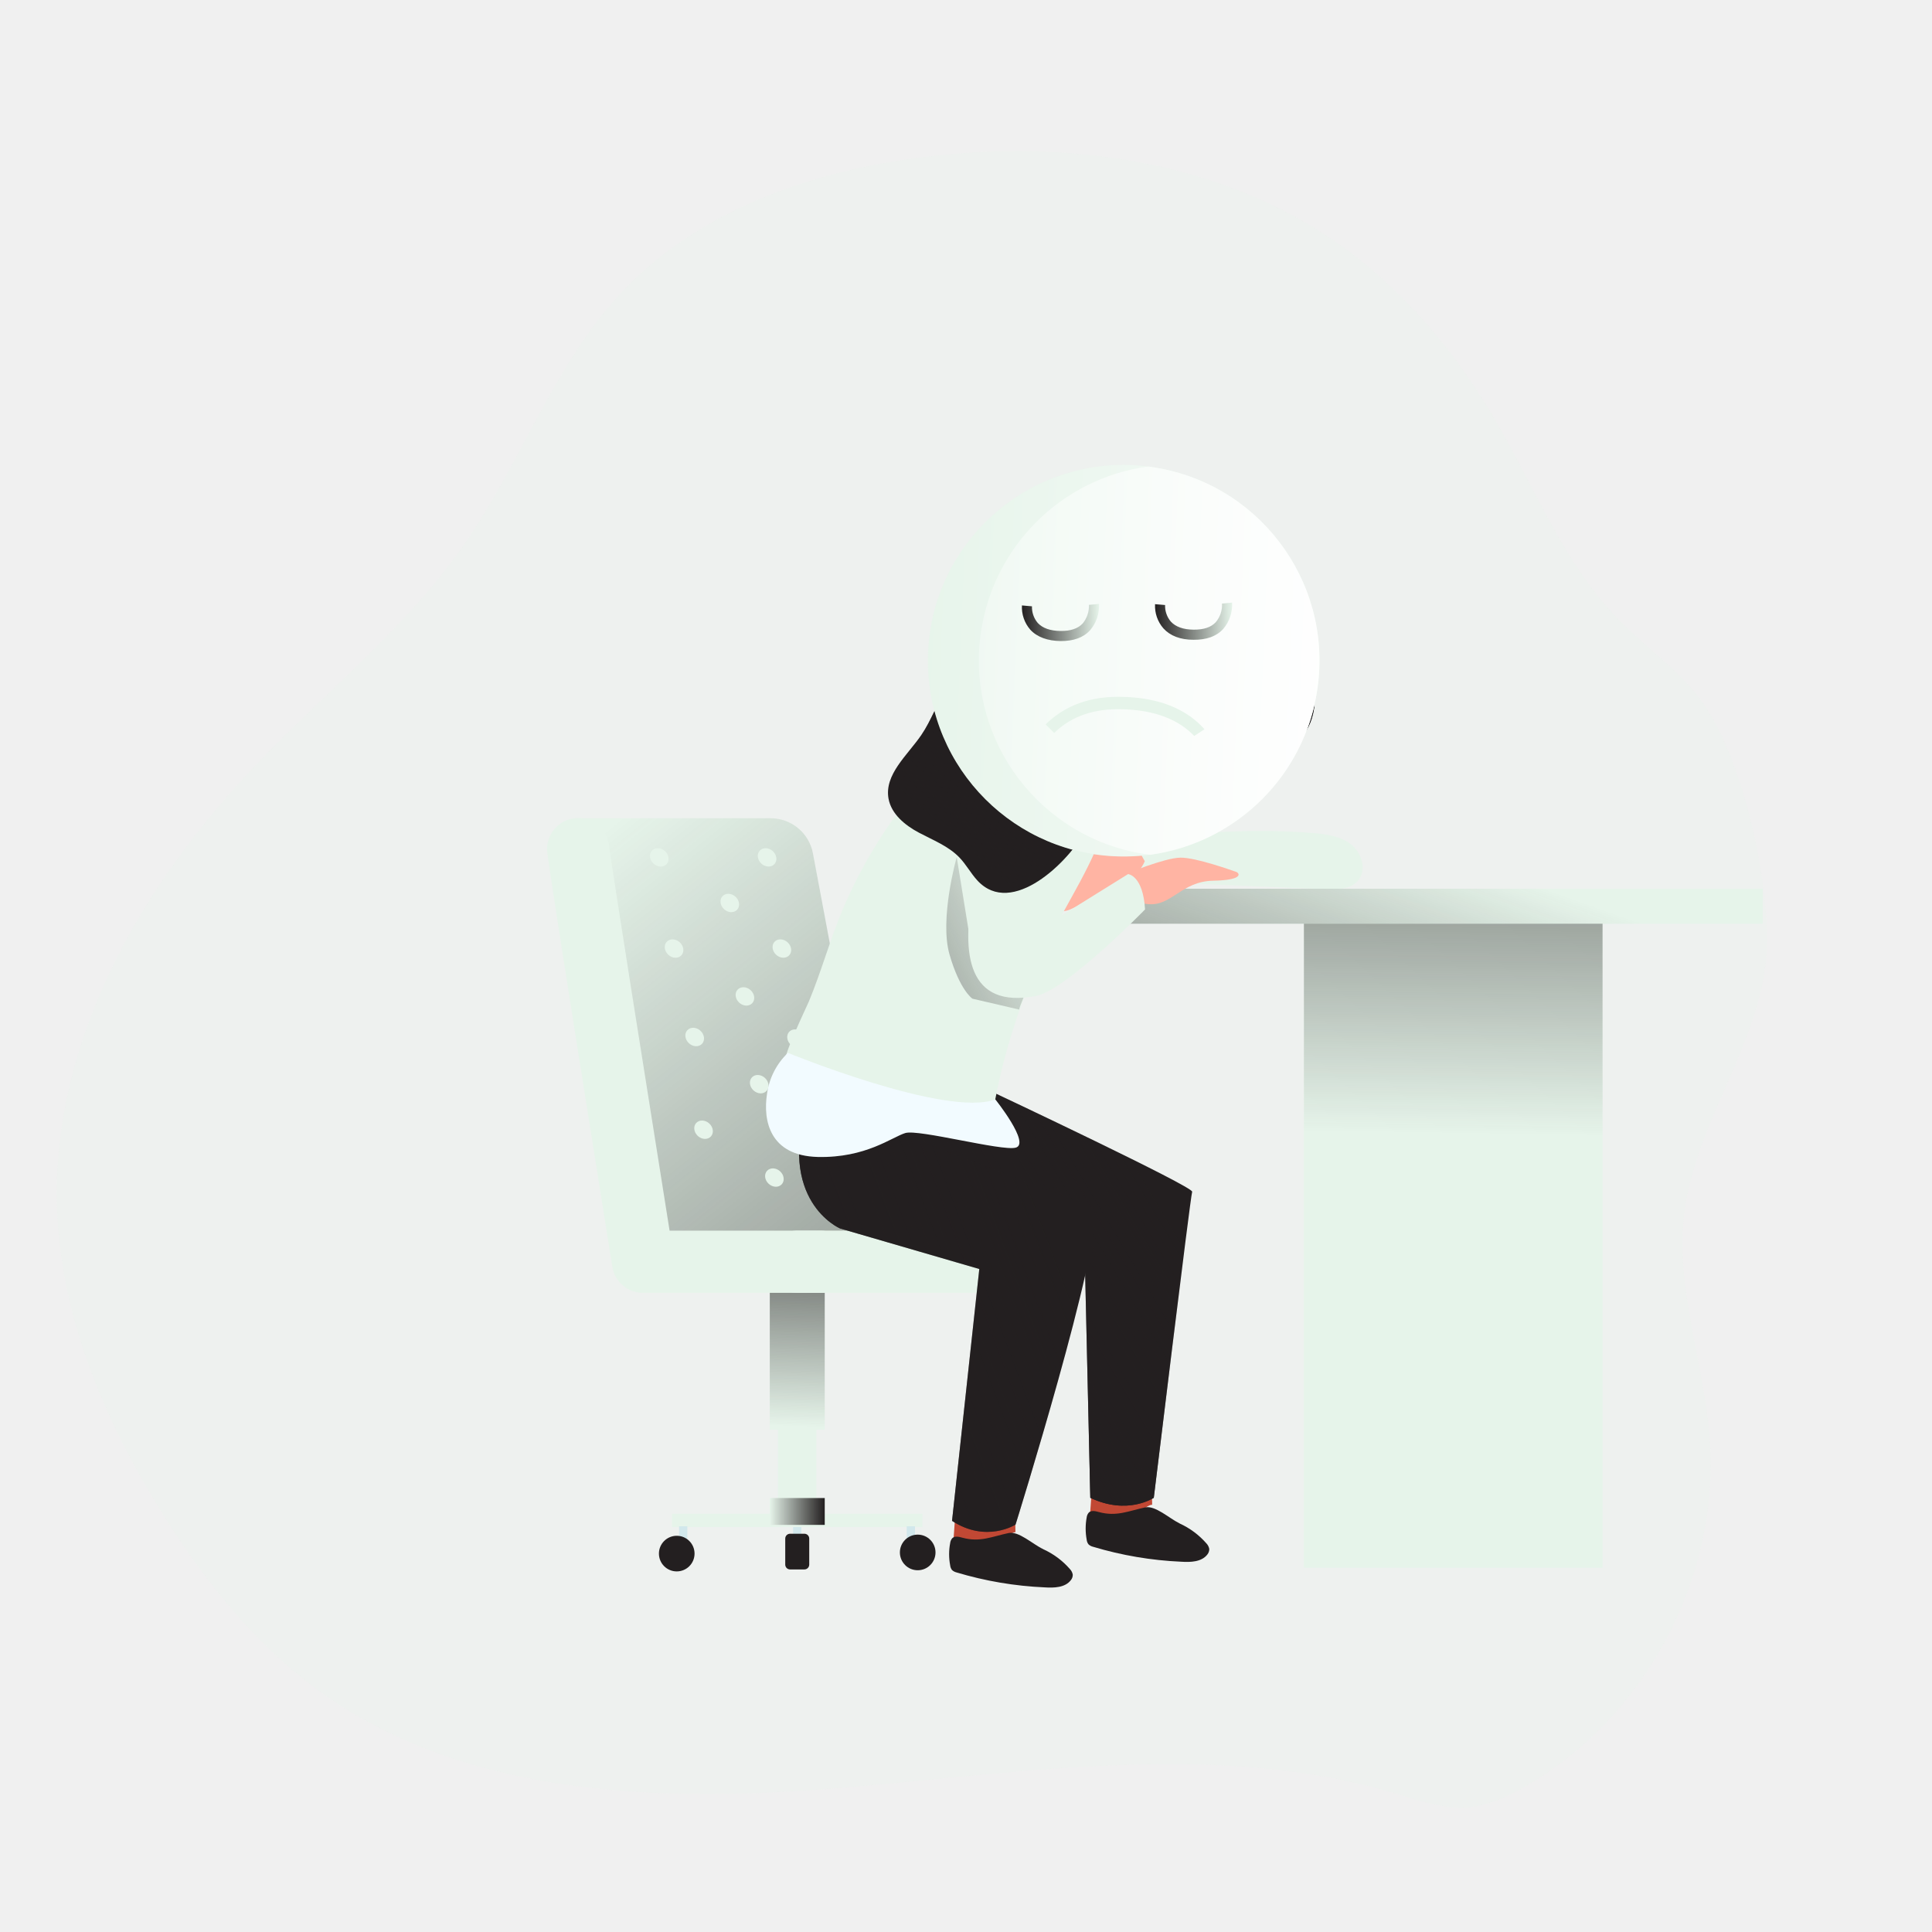
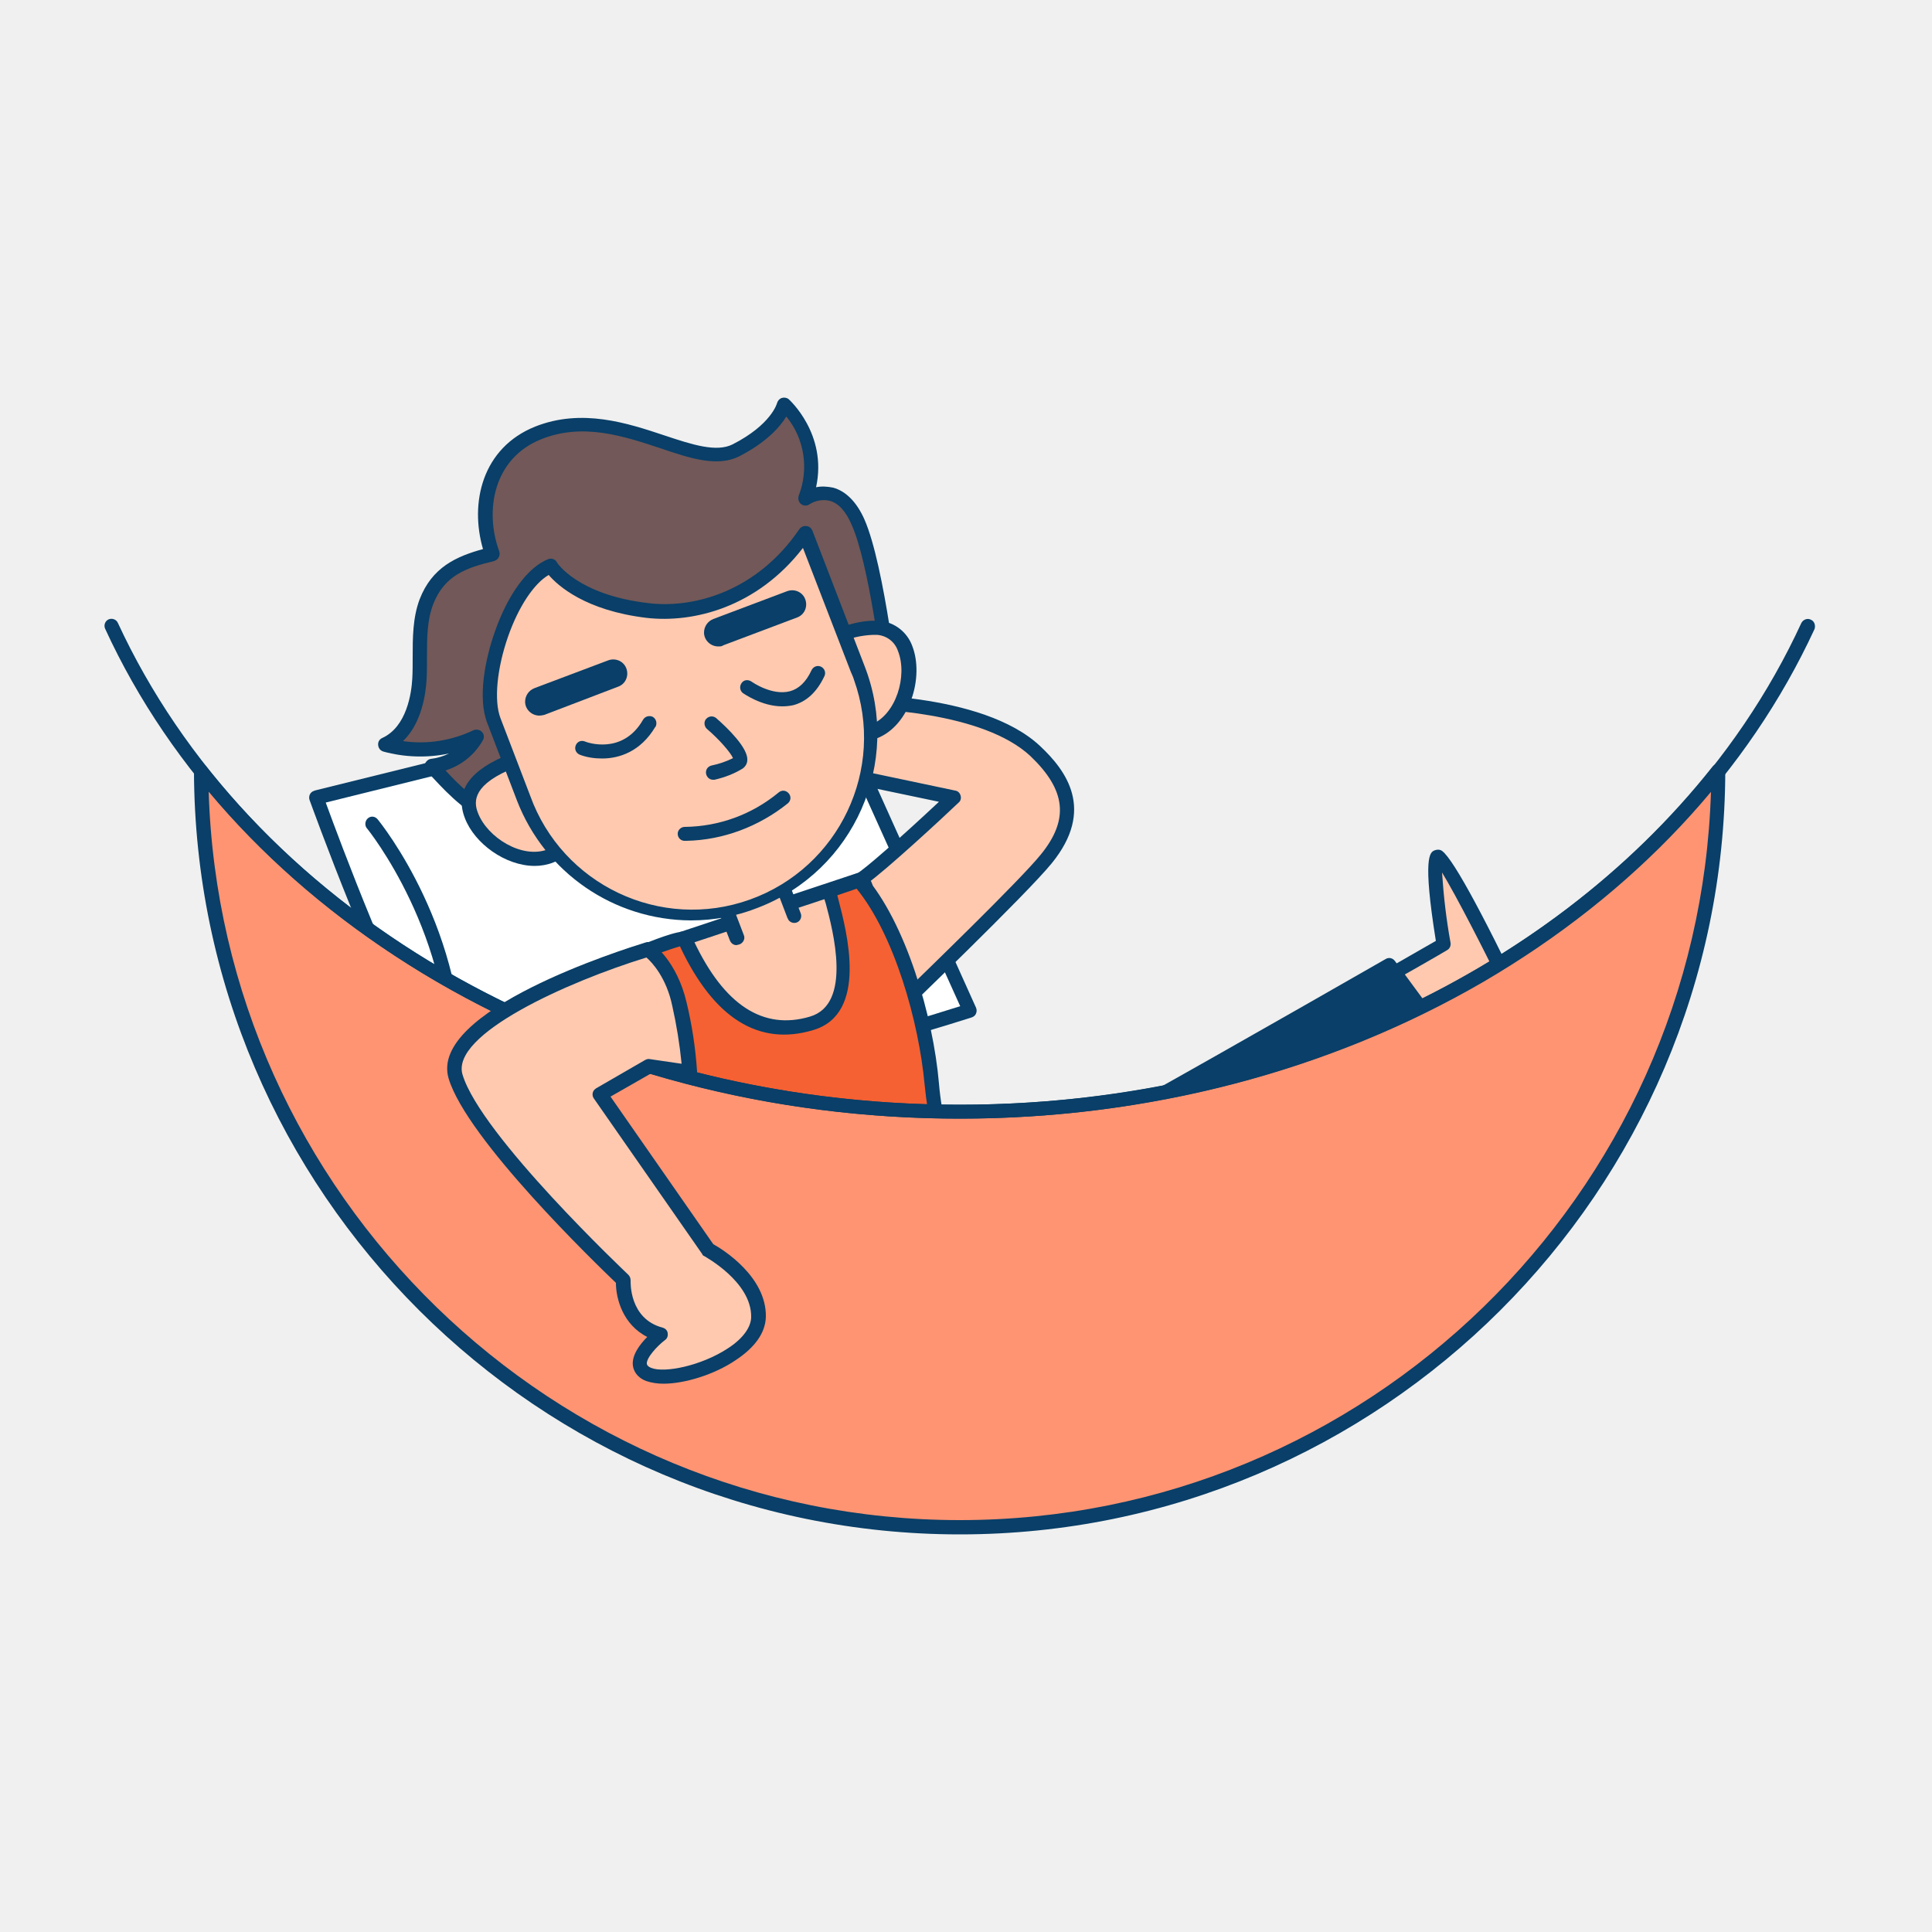
- <svg xmlns="http://www.w3.org/2000/svg" xmlns:xlink="http://www.w3.org/1999/xlink" id="_0281_sad_face" viewBox="0 0 500 500" data-imageid="sad-face-82" imageName="Sad Face" class="illustrations_image" style="width: 141px;">
-   <defs>
-     <style>.cls-1_sad-face-82{clip-path:url(#clippath);}.cls-2_sad-face-82{fill:none;}.cls-2_sad-face-82,.cls-3_sad-face-82,.cls-4_sad-face-82,.cls-5_sad-face-82,.cls-6_sad-face-82,.cls-7_sad-face-82,.cls-8_sad-face-82,.cls-9_sad-face-82,.cls-10_sad-face-82,.cls-11_sad-face-82,.cls-12_sad-face-82,.cls-13_sad-face-82,.cls-14_sad-face-82,.cls-15_sad-face-82,.cls-16_sad-face-82,.cls-17_sad-face-82,.cls-18_sad-face-82,.cls-19_sad-face-82,.cls-20_sad-face-82,.cls-21_sad-face-82,.cls-22_sad-face-82,.cls-23_sad-face-82,.cls-24_sad-face-82,.cls-25_sad-face-82{stroke-width:0px;}.cls-3_sad-face-82{fill:url(#linear-gradient);}.cls-4_sad-face-82{fill:url(#linear-gradient-11-sad-face-82);}.cls-5_sad-face-82{fill:url(#linear-gradient-12-sad-face-82);}.cls-6_sad-face-82{fill:url(#linear-gradient-13-sad-face-82);}.cls-7_sad-face-82{fill:url(#linear-gradient-10-sad-face-82);}.cls-8_sad-face-82{fill:url(#linear-gradient-14-sad-face-82);}.cls-9_sad-face-82{fill:url(#linear-gradient-4-sad-face-82);}.cls-10_sad-face-82{fill:url(#linear-gradient-2-sad-face-82);}.cls-11_sad-face-82{fill:url(#linear-gradient-3-sad-face-82);}.cls-12_sad-face-82{fill:url(#linear-gradient-8-sad-face-82);}.cls-13_sad-face-82{fill:url(#linear-gradient-9-sad-face-82);}.cls-14_sad-face-82{fill:url(#linear-gradient-7-sad-face-82);}.cls-15_sad-face-82{fill:url(#linear-gradient-5-sad-face-82);}.cls-16_sad-face-82{fill:url(#linear-gradient-6-sad-face-82);}.cls-17_sad-face-82{isolation:isolate;opacity:.24;}.cls-17_sad-face-82,.cls-25_sad-face-82{fill:#68e1fd;}.cls-18_sad-face-82{fill:#f2fbff;}.cls-19_sad-face-82{fill:#26265f;}.cls-20_sad-face-82{fill:#231f20;}.cls-21_sad-face-82{fill:#d2e8ec;}.cls-22_sad-face-82{fill:#c14834;}.cls-23_sad-face-82{fill:#b3d8dc;}.cls-24_sad-face-82{fill:#ffb4a3;}</style>
-     <linearGradient id="linear-gradient-sad-face-82" x1="319.31" y1="529.53" x2="93.7" y2="-108.92" gradientUnits="userSpaceOnUse">
-       <stop offset="0" stop-color="#231f20" stop-opacity="0" />
-       <stop offset="1" stop-color="#231f20" />
-     </linearGradient>
-     <linearGradient id="linear-gradient-2-sad-face-82" x1="847.56" y1="3844.1" x2="849.97" y2="3994.46" gradientTransform="translate(-471 4137.56) scale(1 -1)" xlink:href="#linear-gradient-sad-face-82" />
-     <linearGradient id="linear-gradient-3-sad-face-82" x1="847.27" y1="3916" x2="797.9" y2="3777.43" gradientTransform="translate(-471 4137.56) scale(1 -1)" xlink:href="#linear-gradient-sad-face-82" />
-     <linearGradient id="linear-gradient-4-sad-face-82" x1="676.75" y1="3768.41" x2="679.03" y2="3839.07" gradientTransform="translate(-471 4137.56) scale(1 -1)" xlink:href="#linear-gradient-sad-face-82" />
-     <linearGradient id="linear-gradient-5-sad-face-82" x1="670.22" y1="3746.4" x2="684.43" y2="3746.4" gradientTransform="translate(-471 4137.56) scale(1 -1)" xlink:href="#linear-gradient-sad-face-82" />
-     <linearGradient id="linear-gradient-6-sad-face-82" x1="644.56" y1="3907.9" x2="858.32" y2="3639.79" gradientTransform="translate(-494.09 4127.61) scale(1 -1)" xlink:href="#linear-gradient-sad-face-82" />
-     <clipPath id="clippath_sad-face-82">
-       <path class="cls-2_sad-face-82" d="M149.62,211.76h49.8c5.38,0,9.99,3.83,10.99,9.11l18.42,97.28h-55.56l-23.65-106.39Z" />
-     </clipPath>
-     <linearGradient id="linear-gradient-7-sad-face-82" x1="793.11" y1="3818.48" x2="742.84" y2="3788.59" gradientTransform="translate(-494.09 4127.61) scale(1 -1)" xlink:href="#linear-gradient-sad-face-82" />
-     <linearGradient id="linear-gradient-8-sad-face-82" x1="768.13" y1="3802.32" x2="688.42" y2="3772.43" gradientTransform="translate(-494.09 4127.61) scale(1 -1)" xlink:href="#linear-gradient-sad-face-82" />
-     <linearGradient id="linear-gradient-9-sad-face-82" x1="767.1" y1="3894.23" x2="664.29" y2="3845.77" gradientTransform="translate(-494.09 4127.61) scale(1 -1)" xlink:href="#linear-gradient-sad-face-82" />
-     <linearGradient id="linear-gradient-10-sad-face-82" x1="749.84" y1="3903.01" x2="771.13" y2="3927.46" gradientTransform="translate(-494.09 4127.61) scale(1 -1)" xlink:href="#linear-gradient-sad-face-82" />
-     <linearGradient id="linear-gradient-11-sad-face-82" x1="376.68" y1="4079.05" x2="570.06" y2="4096.87" gradientTransform="translate(-687.61 4160.71) rotate(7.67) scale(1 -1)" gradientUnits="userSpaceOnUse">
-       <stop offset="0" stop-color="#fff" stop-opacity="0" />
-       <stop offset=".95" stop-color="#fff" />
-     </linearGradient>
-     <linearGradient id="linear-gradient-12-sad-face-82" x1="346.8" y1="4076.57" x2="515" y2="4092.07" xlink:href="#linear-gradient-11-sad-face-82" />
-     <linearGradient id="linear-gradient-13-sad-face-82" x1="-687.48" y1="-1074.86" x2="-667.51" y2="-1074.86" gradientTransform="translate(-358.05 1242.24) rotate(179.44) scale(1 -1)" xlink:href="#linear-gradient-sad-face-82" />
-     <linearGradient id="linear-gradient-14-sad-face-82" x1="-653.03" y1="-1074.86" x2="-633.06" y2="-1074.86" gradientTransform="translate(-358.05 1242.24) rotate(179.44) scale(1 -1)" xlink:href="#linear-gradient-sad-face-82" />
-   </defs>
-   <g id="background_sad-face-82">
-     <path class="cls-17_sad-face-82 targetColor" d="M440.01,180.96c-5.87-7.85-14.15-13.48-21.01-20.48-14.06-14.34-21.55-33.66-31.61-51.04-10.58-18.29-24.47-34.93-41.87-46.94-30.37-20.98-69.43-26.39-106.07-21.9-29.12,3.56-58.64,13.75-78.69,35.19-17.45,18.69-25.95,43.91-40.5,64.94-14.98,21.66-35.98,38.31-54.12,57.35-29.57,30.93-52.62,71.21-51.38,114.04.78,28.51,12.38,55.83,27.56,80.02,10.79,17.18,23.69,33.35,40.08,45.32,38.42,28.03,89.88,29.13,137.23,25.08,47.35-4.05,96.15-11.99,141.71,1.65,6.07,1.82,12.25,4.04,18.57,3.53,5.16-.43,9.99-2.65,14.5-5.2,31.21-17.71,50.68-54.16,48.08-89.92-1.4-19.33-8.7-38.34-6.71-57.64,2.53-24.55,20.87-45.67,21.47-70.38.44-18.11-6.51-49.27-17.26-63.62Z" style="fill: rgb(230, 244, 234);" />
-   </g>
-   <ellipse id="shadow_sad-face-82" class="cls-3_sad-face-82" cx="275.99" cy="406.94" rx="148.1" ry="10.7" />
-   <g id="character_sad-face-82">
-     <rect class="cls-25_sad-face-82 targetColor" x="337.45" y="237.84" width="77.29" height="167.87" style="fill: rgb(230, 244, 234);" />
-     <rect class="cls-10_sad-face-82" x="337.45" y="237.84" width="77.29" height="167.87" />
-     <path class="cls-25_sad-face-82 targetColor" d="M339.67,215.58c3.52.29,7.23.78,10,2.96,2.77,2.17,4.09,6.61,1.82,9.31-1.93,2.33-5.46,2.4-8.5,2.27l-51.47-2.15c-4.18-.17-9.66-3.1-6.2-8,2.22-3.14,8.3-2.67,11.66-3.04,14.18-1.61,28.46-2.52,42.71-1.34Z" style="fill: rgb(230, 244, 234);" />
-     <path class="cls-24_sad-face-82" d="M293.73,218.35c-9.89-1.09-18.8,6.05-19.89,15.95-.04.39-.07.78-.09,1.18,1.14.73,2.64.17,3.87-.4l8.02-3.69c4.21-1.93,8.78-4.23,10.63-8.5" />
-     <rect class="cls-25_sad-face-82 targetColor" x="287.11" y="230" width="169.08" height="9.06" style="fill: rgb(230, 244, 234);" />
-     <rect class="cls-11_sad-face-82" x="287.11" y="230" width="169.08" height="9.06" />
-     <rect class="cls-21_sad-face-82" x="205.26" y="395.1" width="2.14" height="3.43" />
-     <rect class="cls-25_sad-face-82 targetColor" x="199.22" y="332.85" width="14.22" height="37.17" style="fill: rgb(230, 244, 234);" />
-     <rect class="cls-9_sad-face-82" x="199.22" y="332.85" width="14.22" height="37.17" />
-     <rect class="cls-25_sad-face-82 targetColor" x="199.22" y="387.69" width="14.22" height="6.95" style="fill: rgb(230, 244, 234);" />
-     <rect class="cls-25_sad-face-82 targetColor" x="201.34" y="369.82" width="9.95" height="18.08" style="fill: rgb(230, 244, 234);" />
-     <rect class="cls-25_sad-face-82 targetColor" x="173.92" y="391.76" width="64.8" height="3.45" style="fill: rgb(230, 244, 234);" />
-     <rect class="cls-15_sad-face-82" x="199.22" y="387.69" width="14.22" height="6.95" />
-     <rect class="cls-20_sad-face-82" x="203.22" y="396.93" width="6.21" height="9.24" rx="1.25" ry="1.25" />
-     <rect class="cls-21_sad-face-82" x="175.74" y="395" width="2.14" height="4.67" />
-     <rect class="cls-21_sad-face-82" x="234.66" y="395" width="2.14" height="4.67" />
-     <circle class="cls-20_sad-face-82" cx="175.14" cy="402.07" r="4.61" />
-     <circle class="cls-20_sad-face-82" cx="237.5" cy="401.77" r="4.61" />
-     <path class="cls-25_sad-face-82 targetColor" d="M149.62,211.76h49.81c5.37,0,9.98,3.83,10.96,9.11l20.16,107.5-57.99-4.83-22.94-111.78Z" style="fill: rgb(230, 244, 234);" />
-     <path class="cls-16_sad-face-82" d="M149.62,211.76h49.81c5.37,0,9.98,3.83,10.96,9.11l20.16,107.5-57.99-4.83-22.94-111.78Z" />
-     <path class="cls-25_sad-face-82 targetColor" d="M212.04,334.59h-45.63c-3.95,0-7.32-2.86-7.95-6.76-16.88-105.7-16.88-107.21-16.88-108.02-.03-4.45,3.55-8.07,8-8.1,4.25-.03,7.79,3.25,8.09,7.5.51,4.21,9.22,59.17,15.62,99.28h38.77c4.45-.15,8.18,3.33,8.33,7.78s-3.33,8.18-7.78,8.33c-.19,0-.37,0-.56,0ZM157.62,219.27v.54c.06-.09.06-.27,0-.54Z" style="fill: rgb(230, 244, 234);" />
-     <g class="cls-1_sad-face-82">
-       <ellipse class="cls-25_sad-face-82 targetColor" cx="179.79" cy="268.38" rx="2.2" ry="2.59" transform="translate(-139.48 219.17) rotate(-47.42)" style="fill: rgb(230, 244, 234);" />
-       <ellipse class="cls-25_sad-face-82 targetColor" cx="206.14" cy="268.78" rx="2.19" ry="2.58" transform="translate(-131.2 238.12) rotate(-47.32)" style="fill: rgb(230, 244, 234);" />
-       <ellipse class="cls-25_sad-face-82 targetColor" cx="182.08" cy="292.37" rx="2.19" ry="2.58" transform="translate(-156.29 228.03) rotate(-47.32)" style="fill: rgb(230, 244, 234);" />
-       <ellipse class="cls-23_sad-face-82" cx="209.98" cy="292.37" rx="2.19" ry="2.58" transform="translate(-147.3 248.54) rotate(-47.32)" />
-       <ellipse class="cls-25_sad-face-82 targetColor" cx="196.48" cy="280.58" rx="2.19" ry="2.58" transform="translate(-142.98 234.82) rotate(-47.32)" style="fill: rgb(230, 244, 234);" />
-       <ellipse class="cls-25_sad-face-82 targetColor" cx="200.42" cy="304.75" rx="2.19" ry="2.58" transform="translate(-159.49 245.5) rotate(-47.32)" style="fill: rgb(230, 244, 234);" />
-       <ellipse class="cls-25_sad-face-82 targetColor" cx="170.62" cy="221.89" rx="2.19" ry="2.58" transform="translate(-108.17 196.9) rotate(-47.32)" style="fill: rgb(230, 244, 234);" />
-       <ellipse class="cls-25_sad-face-82 targetColor" cx="198.52" cy="221.89" rx="2.19" ry="2.58" transform="translate(-99.18 217.41) rotate(-47.32)" style="fill: rgb(230, 244, 234);" />
-       <ellipse class="cls-25_sad-face-82 targetColor" cx="174.45" cy="245.48" rx="2.19" ry="2.58" transform="translate(-124.28 207.32) rotate(-47.32)" style="fill: rgb(230, 244, 234);" />
-       <ellipse class="cls-25_sad-face-82 targetColor" cx="202.35" cy="245.48" rx="2.19" ry="2.58" transform="translate(-115.29 227.83) rotate(-47.32)" style="fill: rgb(230, 244, 234);" />
-       <ellipse class="cls-25_sad-face-82 targetColor" cx="188.87" cy="233.69" rx="2.19" ry="2.58" transform="translate(-110.96 214.12) rotate(-47.32)" style="fill: rgb(230, 244, 234);" />
-       <ellipse class="cls-25_sad-face-82 targetColor" cx="192.79" cy="257.87" rx="2.19" ry="2.58" transform="translate(-127.48 224.79) rotate(-47.32)" style="fill: rgb(230, 244, 234);" />
-     </g>
-     <path class="cls-25_sad-face-82 targetColor" d="M260.7,334.59h-54.02c-4.45.15-8.18-3.33-8.33-7.78s3.33-8.18,7.78-8.33c.19,0,.37,0,.56,0h54.02c4.45-.15,8.18,3.33,8.33,7.78.15,4.45-3.33,8.18-7.78,8.33-.19,0-.37,0-.56,0Z" style="fill: rgb(230, 244, 234);" />
-     <path class="cls-19_sad-face-82" d="M291.61,190.48c.4,2.9,1.15,5.8,1.45,8.7.64,6.35-1.15,13.21-5.89,17.5-4.74,4.29-12.64,5.19-17.51,1.05-2.18-2.05-3.82-4.61-4.75-7.46-5.92-15.58-1.19-34.61,11.36-45.59,4.44-3.87,18.53-11.38,20.36-.97.72,4.08-2.9,8.51-3.98,12.33-1.32,4.69-1.68,9.6-1.04,14.43Z" />
-     <path class="cls-22_sad-face-82" d="M247.26,391.58l-.72,9.94c1.72,1.02,3.72,1.49,5.72,1.32,3.03-.38,9.08-6.59,10.54-6.29l-.06-2.96" />
-     <path class="cls-22_sad-face-82" d="M282.64,384.48l-.72,9.94c1.72,1.02,3.72,1.49,5.72,1.33,3.03-.39,9.08-6.6,10.54-6.3l-.06-2.96" />
-     <path class="cls-20_sad-face-82" d="M257.67,283s51.31,24.16,50.86,25.43-9.93,79.2-9.93,79.2c0,0-6.81,4.59-16.43,0l-1.51-65.53-62.02-8.91s-6.1-9.15-9.49-28.82c6.71-5.33,46.71-2,48.51-1.36Z" />
-     <path class="cls-14_sad-face-82" d="M257.67,283s51.31,24.16,50.86,25.43-9.93,79.2-9.93,79.2c0,0-6.81,4.59-16.43,0l-1.51-65.53-62.02-8.91s-6.1-9.15-9.49-28.82c6.71-5.33,46.71-2,48.51-1.36Z" />
-     <path class="cls-20_sad-face-82" d="M209.19,284.36s73.58,27.56,73.92,28.82c2.37,8.82-20.29,81.39-20.29,81.39,0,0-7.56,4.83-16.43-.97l7.05-65.18-36.05-10.5s-16.67-7.12-8.2-33.57Z" />
-     <path class="cls-12_sad-face-82" d="M209.19,284.36s73.58,27.56,73.92,28.82c2.37,8.82-20.29,81.39-20.29,81.39,0,0-7.56,4.83-16.43-.97l7.05-65.18-36.05-10.5s-16.67-7.12-8.2-33.57Z" />
-     <path class="cls-25_sad-face-82 targetColor" d="M254.66,186.51c-5.71,4.08-10.63,9.81-14.99,14.71-9.14,10.28-16.51,22.01-21.81,34.7-3.13,7.55-5.33,15.56-8.52,23.25-.49,1.19-6.87,14.44-5.96,15.17,0,0,14.55,10.44,39.02,17.76,2.63.78,11.05,4.64,13.44,2.22,1.51-1.52,1.34-7.79,1.74-9.82.86-4.46,1.9-8.87,3.14-13.24,3.11-11.01,7.35-21.67,12.66-31.81,5.03-9.61,11.98-20.18,13.79-31.03,2.1-12.56-1.11-25.65-15.46-27.18-6.36-.68-12,1.64-17.05,5.25Z" style="fill: rgb(230, 244, 234);" />
-     <path class="cls-18_sad-face-82" d="M257.58,284.51s9.17,11.46,5.29,12.5c-3.57.97-25.13-4.83-28.58-3.78s-10.22,6.48-22.65,6.19c-12.44-.3-14.22-9.41-13.13-16.38.56-4.03,2.46-7.75,5.4-10.56,0,0,41.07,16.81,53.68,12.04Z" />
-     <path class="cls-13_sad-face-82" d="M265.39,256.63l-13.92-10.9-3.87-23.92s-4.53,15.95-1.86,25.23c2.68,9.29,5.93,11.42,5.93,11.42l12.09,2.81c.27-1.37,1.34-3.19,1.61-4.65Z" />
-     <path class="cls-24_sad-face-82" d="M291.34,226.19s10.02-4.16,14.11-4.23,13.53,3.38,14.42,3.66,2.24,2.15-5.95,2.31c-8.2.16-10.7,6.66-16.85,6.05s-7.98-4.09-7.98-4.09" />
-     <path class="cls-25_sad-face-82 targetColor" d="M280.24,198.74l-7.73,39.56,19.44-12.09s3.87.33,4.39,9.15c0,0-20.29,20.82-28.15,22.37-35.71,7.06-6.04-58.38-6.04-58.38" style="fill: rgb(230, 244, 234);" />
-     <path class="cls-24_sad-face-82" d="M328.77,190.8c-.91.88-11.45,10.93-16.95,14.01-5.5,3.08-14.5,5.43-16.9.8s-2.49-7.45-4.67-5.65c-2.08,1.95-4.01,4.04-5.8,6.26,0,0-7.43-1.93-9.72-7.34s.46-9.17.46-9.17c0,0,4.41,0,10.63-6.6,6.22-6.6,16.06-25.71,30.99-22.69,9.07,1.84,24.19,18.39,11.95,30.37Z" />
-     <path class="cls-20_sad-face-82" d="M340.16,182.68c-.65,5.97-4.17,11.14-11.53,12.64-3.22.66-1.08-8.65-7.05-13.22-5.97-4.57-19.24,8.59-19.88,6.93s5.58-3.87,6.02-8.64-5.61-4.14-9.17-.46c-8.65,8.94-11.96,23.98-17.67,34.98-4.08,7.88-19,22.74-27.97,12.92-1.71-1.87-2.9-4.16-4.68-5.98-2.83-2.9-6.76-4.42-10.4-6.35s-7.15-4.83-7.88-8.8c-1.13-6.28,4.89-11.21,8.5-16.48,2.61-3.82,4.09-8.31,6.6-12.2,4.83-7.53,13.31-12.16,22.02-14.28,6.95-1.69,13.8-1.47,20.87-1.93,5.54-.38,8.48-2.24,13.78-3.87,10.53-3.3,21.91-2.11,30.57,5.12,5.57,4.93,8.48,12.2,7.87,19.62Z" />
-     <path class="cls-7_sad-face-82" d="M340.16,182.68c-.65,5.97-4.17,11.14-11.53,12.64-3.22.66-1.08-8.65-7.05-13.22-5.97-4.57-19.24,8.59-19.88,6.93s5.58-3.87,6.02-8.64-5.61-4.14-9.17-.46c-8.65,8.94-11.96,23.98-17.67,34.98-4.08,7.88-19,22.74-27.97,12.92-1.71-1.87-2.9-4.16-4.68-5.98-2.83-2.9-6.76-4.42-10.4-6.35s-7.15-4.83-7.88-8.8c-1.13-6.28,4.89-11.21,8.5-16.48,2.61-3.82,4.09-8.31,6.6-12.2,4.83-7.53,13.31-12.16,22.02-14.28,6.95-1.69,13.8-1.47,20.87-1.93,5.54-.38,8.48-2.24,13.78-3.87,10.53-3.3,21.91-2.11,30.57,5.12,5.57,4.93,8.48,12.2,7.87,19.62Z" />
-     <circle class="cls-25_sad-face-82 targetColor" cx="290.81" cy="170.99" r="50.67" style="fill: rgb(230, 244, 234);" />
-     <path class="cls-4_sad-face-82" d="M341.02,177.74c-3.74,27.72-29.24,47.17-56.96,43.43-27.72-3.74-47.17-29.24-43.43-56.96,3.71-27.56,28.95-46.97,56.54-43.48l.41.06c27.72,3.73,47.18,29.22,43.45,56.95,0,0,0,.01,0,.02Z" />
-     <path class="cls-5_sad-face-82" d="M341.02,177.74c-3.02,22.6-20.76,40.39-43.34,43.49l-.41-.06c-27.74-3.73-47.2-29.24-43.48-56.98,3.04-22.59,20.78-40.38,43.37-43.46l.41.06c27.72,3.73,47.18,29.22,43.45,56.95,0,0,0,0,0,0Z" />
-     <path class="cls-25_sad-face-82 targetColor" d="M311.73,188.72l-2.67,1.74c-3.54-3.7-9.49-6.89-19.59-6.92h-.14c-7.82,0-13.03,2.73-16.5,6.15l-2.22-2.22c3.99-3.92,9.91-7.14,18.72-7.14h.16c11.55.03,18.3,3.95,22.23,8.4Z" style="fill: rgb(230, 244, 234);" />
-     <path class="cls-25_sad-face-82 targetColor" d="M318.87,155.95c.13,2.49-.69,4.94-2.31,6.83-1.76,1.93-4.35,2.82-7.65,2.79-3.45,0-6.08-1.02-7.83-2.96-1.5-1.73-2.27-3.97-2.15-6.25l2.59.22c-.05,1.57.48,3.1,1.5,4.3,1.25,1.35,3.23,2.06,5.9,2.08s4.49-.63,5.72-1.93c1.13-1.35,1.71-3.07,1.62-4.83l2.6-.25Z" style="fill: rgb(230, 244, 234);" />
-     <path class="cls-6_sad-face-82" d="M318.87,155.95c.13,2.49-.69,4.94-2.31,6.83-1.76,1.93-4.35,2.82-7.65,2.79-3.45,0-6.08-1.02-7.83-2.96-1.5-1.73-2.27-3.97-2.15-6.25l2.59.22c-.05,1.57.48,3.1,1.5,4.3,1.25,1.35,3.23,2.06,5.9,2.08s4.49-.63,5.72-1.93c1.13-1.35,1.71-3.07,1.62-4.83l2.6-.25Z" />
-     <path class="cls-25_sad-face-82 targetColor" d="M284.42,156.29c.14,2.49-.69,4.93-2.31,6.82-1.76,1.93-4.35,2.83-7.65,2.79s-6.08-1.02-7.83-2.95c-1.5-1.73-2.27-3.98-2.15-6.26l2.59.22c-.05,1.57.48,3.11,1.5,4.31,1.25,1.35,3.24,2.05,5.9,2.08s4.49-.64,5.72-1.93c1.12-1.36,1.7-3.08,1.63-4.83l2.59-.25Z" style="fill: rgb(230, 244, 234);" />
-     <path class="cls-8_sad-face-82" d="M284.42,156.29c.14,2.49-.69,4.93-2.31,6.82-1.76,1.93-4.35,2.83-7.65,2.79s-6.08-1.02-7.83-2.95c-1.5-1.73-2.27-3.98-2.15-6.26l2.59.22c-.05,1.57.48,3.11,1.5,4.31,1.25,1.35,3.24,2.05,5.9,2.08s4.49-.64,5.72-1.93c1.12-1.36,1.7-3.08,1.63-4.83l2.59-.25Z" />
-     <rect class="cls-2_sad-face-82" x="287.33" y="230.6" width="209.54" height="6.64" />
-     <path class="cls-20_sad-face-82" d="M305.28,394.27c2.65,1.2,5.01,2.96,6.93,5.15.39.4.65.92.75,1.47,0,.52-.18,1.03-.51,1.43-1.5,1.93-4.36,2.01-6.76,1.85-7.74-.34-15.4-1.64-22.82-3.87-.44-.1-.84-.32-1.17-.63-.27-.35-.43-.77-.47-1.21-.35-1.9-.35-3.84,0-5.74.05-.47.24-.91.55-1.27.66-.64,1.74-.37,2.63-.13,4.55,1.24,7.65-.29,11.93-1.2,2.63-.6,6.25,2.84,8.95,4.14Z" />
-     <path class="cls-20_sad-face-82" d="M269.96,400.92c2.65,1.2,5.02,2.95,6.93,5.15.39.4.65.91.74,1.46.01.52-.17,1.03-.51,1.43-1.49,1.93-4.35,2.01-6.76,1.85-7.74-.34-15.4-1.64-22.82-3.87-.44-.11-.84-.32-1.17-.63-.27-.36-.43-.78-.47-1.22-.36-1.89-.36-3.84,0-5.73.05-.47.24-.91.54-1.27.67-.65,1.75-.38,2.64-.13,4.55,1.24,7.64-.3,11.93-1.21,2.63-.58,6.25,2.9,8.96,4.16Z" />
+ <svg xmlns="http://www.w3.org/2000/svg" version="1.1" id="Layer_1" x="0px" y="0px" viewBox="0 0 500 500" style="width: 141px;" xml:space="preserve" data-imageid="relaxing-40" imageName="Relaxing" class="illustrations_image">
+   <style type="text/css">
+ 	.st0_relaxing-40{fill:#FFFFFF;}
+ 	.st1_relaxing-40{fill:#093F68;}
+ 	.st2_relaxing-40{fill:#FFC9B0;}
+ 	.st3_relaxing-40{fill:#725858;}
+ 	.st4_relaxing-40{fill:#F56132;}
+ 	.st5_relaxing-40{fill:#68E1FD;}
+ </style>
+   <g id="character_relaxing-40">
+     <path class="st0_relaxing-40" d="M211.7,174.3L81.9,206.4c0,0,17.6,49.4,31.5,72.3S251,261.6,251,261.6L211.7,174.3z" />
+     <path class="st1_relaxing-40" d="M136.5,287.6c-13.2,0-21.4-2.7-24.7-8C98,256.8,80.3,207.5,80.1,207c-0.3-1,0.2-2,1.1-2.3c0.1,0,0.1,0,0.2-0.1   l129.8-32.1c0.9-0.2,1.7,0.2,2.1,1l39.3,87.3c0.2,0.5,0.2,1,0,1.5c-0.2,0.5-0.6,0.8-1.1,1c-0.3,0.1-31.4,10.1-63.7,17.2   C166.1,285.2,149,287.6,136.5,287.6z M84.3,207.7c3.4,9.3,18.5,50.1,30.7,70c10.6,17.4,98.1-6,133.5-17.3l-37.9-84L84.3,207.7z" />
+     <path class="st2_relaxing-40" d="M222.4,227.8c2.9-1.2,24.5-21.4,24.5-21.4l-33.1-6.9l3.6-17.9c0,0,35.8-0.9,50.5,13   c7.9,7.4,12.4,16.1,2.9,27.8c-6.4,7.9-39.7,40-39.7,40L222.4,227.8z" />
+     <path class="st1_relaxing-40" d="M231.1,264.1c-0.2,0-0.3,0-0.5-0.1c-0.6-0.2-1.1-0.7-1.3-1.3l-8.7-34.5c-0.2-0.9,0.2-1.8,1.1-2.1   c1.6-0.7,11.7-9.6,21.3-18.6l-29.6-6.2c-1-0.2-1.6-1.2-1.4-2.2l3.6-17.9c0.2-0.8,0.9-1.4,1.8-1.5c1.5,0,36.7-0.8,51.8,13.4   c6.7,6.3,14.3,16.4,3,30.3c-6.4,7.9-38.5,38.8-39.9,40.1C232,263.9,231.5,264.1,231.1,264.1z M224.5,228.6l7.6,30.1   c7.6-7.4,32-31,37.3-37.6c7.3-9,6.5-16.6-2.7-25.4c-12.4-11.6-41-12.4-47.8-12.4l-3,14.7l31.3,6.6c0.7,0.1,1.2,0.6,1.4,1.3   c0.2,0.7,0,1.4-0.5,1.8C243.6,212,229.5,225,224.5,228.6L224.5,228.6z" />
+     <path class="st2_relaxing-40" d="M357.6,253.4c1-0.5,16-9,16-9s-3.6-21.8-1.6-22.8s21.7,39.8,21.7,39.8l-31.5,14L357.6,253.4z" />
+     <path class="st1_relaxing-40" d="M362.2,277.3c-0.3,0-0.6-0.1-0.8-0.2c-0.5-0.2-0.9-0.7-1-1.2l-4.6-22c-0.2-0.8,0.3-1.6,1-2   c0.7-0.3,8.9-5,14.8-8.4c-3.5-21.8-1.5-22.9-0.4-23.4c0.5-0.2,1.1-0.3,1.6-0.1c2.4,0.8,10,14.5,22.6,40.8c0.4,0.9,0.1,2-0.8,2.4   c0,0,0,0-0.1,0l-31.5,14C362.7,277.2,362.5,277.3,362.2,277.3z M359.6,254.4l3.9,18.4l27.7-12.3c-6.8-14.1-14.4-28.8-18-34.7   c0.4,6.1,1.1,12.2,2.2,18.2c0.1,0.8-0.2,1.5-0.9,1.9C373.2,246.7,363.3,252.4,359.6,254.4L359.6,254.4z" />
+     <path class="st1_relaxing-40" d="M278.4,295.4c2.6-0.5,81.2-45.5,81.2-45.5l21.2,28.8c0,0-76,54.4-91.5,43.1s-8.8-31.5-8.8-31.5" />
+     <path class="st1_relaxing-40" d="M295,325c-2.4,0.1-4.8-0.5-6.9-1.8c-10.4-7.6-11.4-19-10.8-26.3c-0.8-0.6-1.1-1.7-0.5-2.6   c0.2-0.3,0.5-0.6,0.9-0.7c0.2-1.4,0.5-2.7,0.9-4c0.3-1,1.4-1.5,2.3-1.2s1.5,1.4,1.2,2.3c0,0.1-0.1,0.3-0.2,0.8   c12.6-6.7,50.5-28.3,76.7-43.3c0.8-0.5,1.8-0.3,2.4,0.5l21.2,28.8c0.6,0.8,0.4,1.9-0.4,2.5c0,0,0,0,0,0   C374.9,285.2,318.5,325,295,325z M281.1,296c-0.8,6.4-0.4,17.1,9.3,24.2c3.3,2.4,14,3.3,49.6-17.4c17.3-10,33.4-21.2,38.3-24.6   l-19.1-26C337.2,264.8,292,290.5,281.1,296L281.1,296z" />
+     <path class="st1_relaxing-40" d="M117.9,280.5L117.9,280.5c-1.1,0-1.9-0.9-1.8-1.9c0,0,0,0,0,0c1.4-36.3-20.9-64-21.2-64.3   c-0.6-0.8-0.4-2,0.4-2.6c0.8-0.6,1.8-0.4,2.4,0.3c1,1.2,23.4,29.1,22,66.8C119.7,279.7,118.9,280.5,117.9,280.5z" />
+     <path class="st2_relaxing-40" d="M177,242.9l45.4-15.1c5.5,0.9-2,22.8,8.7,34.5s-10.4,28.6-10.4,28.6l-21.4,4.5c0,0-4.5-16.5-11.8-26.9" />
+     <path class="st1_relaxing-40" d="M199.3,297.2c-0.8,0-1.5-0.6-1.8-1.4c0-0.2-4.6-16.4-11.5-26.3c-0.5-0.9-0.2-2,0.7-2.5   c0.8-0.4,1.7-0.3,2.3,0.4c6,8.7,10.2,21.3,11.5,25.8l19.3-4c1.9-1.6,11.7-10.3,12.3-18.5c0.2-2.6-0.7-5.2-2.5-7.1   c-6.7-7.3-6.8-18-6.8-25.9c0-2.8,0-6.8-0.7-7.9l-44.6,14.8c-1,0.4-2-0.1-2.4-1.1c-0.4-1,0.1-2,1.1-2.4c0,0,0.1,0,0.1,0l45.4-15.1   c0.3-0.1,0.6-0.1,0.9-0.1c3.8,0.6,3.9,5.5,3.9,11.6c0,7.2,0.1,17.1,5.9,23.4c2.5,2.7,3.8,6.3,3.5,9.9c-0.8,10.7-13.5,21-14,21.4   c-0.2,0.2-0.5,0.3-0.8,0.4l-21.4,4.5C199.6,297.2,199.4,297.2,199.3,297.2z" />
+     <path class="st3_relaxing-40" d="M136.4,213.1c-3.5-0.1-6.9-0.9-10-2.3c-5.8-2.8-10.3-7.7-14.6-12.5c4.9-0.5,9.2-3.4,11.6-7.6   c-7.3,3.5-15.7,4.3-23.6,2.1c6.1-2.7,8.5-10.2,8.8-17s-0.6-13.7,1.8-20c3.1-8.2,9.4-10.4,17.1-12.4c-4.4-12.2-1-26.2,11.8-31.3   c20.5-8.2,40.1,10.1,51.2,4.5s12.4-11.8,12.4-11.8c6.6,6.3,8.8,15.9,5.5,24.5c0,0,8.3-5.8,13.6,6.1s9,46.9,9,46.9l-8.8,1.4   c-3.7,0.6-7.8,2.9-11.3,4.2l-25.8,9.7C172.2,202.3,152.4,213.6,136.4,213.1z" />
+     <path class="st1_relaxing-40" d="M137.6,214.9h-1.2l0,0c-3.7-0.1-7.4-0.9-10.8-2.5c-6.2-3-11-8.3-15.2-12.9c-0.5-0.5-0.6-1.2-0.4-1.9   c0.3-0.6,0.8-1.1,1.5-1.2c1.7-0.2,3.3-0.7,4.7-1.4c-5.6,1.2-11.5,1-17-0.5c-1-0.3-1.5-1.3-1.3-2.3c0.1-0.5,0.5-1,1-1.2   c6.4-2.9,7.6-11.7,7.8-15.4c0.1-1.8,0.1-3.7,0.1-5.5c0-5,0-10.2,1.8-15c3.2-8.3,9.5-11.1,16.4-13c-3.5-12-0.2-26.2,13.5-31.7   c12.1-4.8,23.9-0.9,33.5,2.3c7.2,2.4,13.4,4.4,17.6,2.3c10-5.1,11.5-10.6,11.5-10.7c0.2-0.6,0.6-1.1,1.2-1.3   c0.6-0.2,1.3-0.1,1.8,0.3c0.1,0.1,10.1,9,7.1,22.8c1.4-0.3,2.9-0.2,4.4,0.1c3.3,0.9,6.1,3.7,8.1,8.2c5.3,12,9,46,9.2,47.4   c0.1,1-0.6,1.9-1.6,2l-8.8,1.4l0,0c-2.5,0.6-5,1.4-7.3,2.6c-1.3,0.6-2.5,1.1-3.7,1.6l-25.8,9.7c-3.2,1.2-6.9,2.8-10.8,4.6   C163.7,208.7,149.7,214.9,137.6,214.9z M115.3,199.4c3.5,3.8,7.3,7.4,11.9,9.7c2.9,1.4,6.1,2.1,9.3,2.1l0,0   c11.6,0.4,25.7-5.8,37-10.9c4-1.8,7.7-3.4,11-4.6l25.8-9.7c1.1-0.4,2.3-0.9,3.5-1.5c2.6-1.3,5.4-2.3,8.2-2.9v0.1   c1.2-0.3,3.3-0.7,7.1-1.3c-0.8-7.2-4.2-34.6-8.7-44.6c-1.5-3.5-3.4-5.6-5.7-6.2c-1.8-0.4-3.6-0.1-5.2,0.9c-0.8,0.6-2,0.4-2.6-0.5   c-0.3-0.5-0.4-1.1-0.2-1.7c2.7-6.9,1.5-14.8-3.2-20.5c-1.6,2.6-5,6.6-12.2,10.3c-5.6,2.8-12.5,0.6-20.4-2.1   c-9.4-3.1-20.1-6.7-30.9-2.3c-12.2,4.9-14.7,18.3-10.8,29c0.3,0.9-0.1,2-1.1,2.4c-0.1,0-0.1,0-0.2,0.1c-7.2,1.7-12.9,3.7-15.8,11.2   c-1.6,4.2-1.6,8.8-1.6,13.7c0,1.9,0,3.8-0.1,5.7c-0.2,3.6-1.2,11.3-6.1,16c6.2,0.9,12.5-0.1,18.2-2.8c0.9-0.4,2-0.1,2.5,0.8   c0.3,0.5,0.3,1.2,0,1.7C122.9,195.3,119.4,198.1,115.3,199.4z" />
+     <path class="st4_relaxing-40" d="M167.7,245.7c0.3-0.1,8.4-3.2,9.3-2.9s10.2,28.7,32.9,22c15.2-4.5,4.7-32.1,4.7-34.4l7.7-2.6   c10.9,12.6,17.4,36.9,18.8,52.8c0.8,8.5,2.6,17.1,9.9,38.4l-70.6,24l-19.1-56.2C171.2,282.1,178.1,271,167.7,245.7z" />
+     <path class="st1_relaxing-40" d="M180.4,344.7c-0.8,0-1.5-0.5-1.7-1.2c-19.1-56.2-19.1-56.2-19.1-56.2c-0.3-0.9,0.2-1.8,1-2.2   c11.9-5.6,13.7-18.5,5.5-38.6c-0.4-0.9,0.1-2,1-2.4c0,0,0,0,0,0c0.1,0,8.8-3.7,10.7-2.9c0.8,0.3,1,0.8,1.8,2.4   c7.8,16.5,17.9,23.1,30,19.5c11-3.2,6-22.2,4.1-29.3c-0.4-1.1-0.6-2.2-0.7-3.4c0-0.8,0.5-1.5,1.2-1.7l7.6-2.6c0.7-0.2,1.5,0,2,0.5   c10.6,12.2,17.7,36.3,19.2,53.8c0.7,8.1,2.5,16.5,9.8,37.9c0.3,1-0.2,2-1.1,2.3l-70.6,24C180.8,344.7,180.6,344.7,180.4,344.7z    M163.6,287.6c2.7,7.9,15.1,44.5,18,53l67.1-22.8c-6.9-20.5-8.6-28.9-9.4-37c-1.5-16.5-7.9-38.9-17.6-50.8l-5,1.7   c0.1,0.4,0.2,0.8,0.3,1.2c2.1,8.1,7.8,29.5-6.6,33.7c-14.1,4.2-25.6-3.1-34.3-21.4c0-0.1-0.1-0.2-0.1-0.3c-1.4,0.4-4.1,1.3-5.9,2   C179.8,271.8,172.4,282.8,163.6,287.6z" />
+     <polyline class="st2_relaxing-40" points="190.6,242.7 187.4,234.2 202.1,228.5 205.4,237 &#09;" />
+     <path class="st1_relaxing-40" d="M190.6,244.6c-0.8,0-1.4-0.5-1.7-1.2l-3.3-8.5c-0.4-0.9,0.1-2,1.1-2.4l14.8-5.7c0.5-0.2,1-0.2,1.4,0   c0.5,0.2,0.8,0.5,1,1l3.3,8.5c0.4,0.9,0,2-0.9,2.4s-2,0-2.4-0.9c0-0.1,0-0.1-0.1-0.2l-2.6-6.8l-11.3,4.4l2.6,6.8   c0.4,0.9-0.1,2-1.1,2.4C191.1,244.5,190.9,244.5,190.6,244.6z" />
+     <path class="st2_relaxing-40" d="M152.1,203.6c2.6,6.8-1.6,14.9-9.6,17.9s-17.8-3.6-20.5-10.4s3-11.3,11-14.3S149.4,196.8,152.1,203.6z" />
+     <path class="st1_relaxing-40" d="M138.4,224.1c-7.6,0-15.6-5.8-18.1-12.4c-2.7-7,1.3-12.6,12-16.7c8.8-3.4,18.5,0.1,21.5,7.9l0,0   c3,7.8-1.8,16.9-10.6,20.3C141.7,223.8,140,224.1,138.4,224.1z M139.2,197.4c-1.9,0-3.8,0.4-5.6,1.1c-11.3,4.4-11.1,8.9-9.9,11.9   c2.4,6.3,11.4,12,18.1,9.4c7-2.7,10.8-9.6,8.5-15.5l0,0C148.7,200,144.2,197.4,139.2,197.4z" />
+     <path class="st2_relaxing-40" d="M234.3,167.8c2.6,6.9-0.3,18.4-8.2,21.5s-16.5,0-19.1-6.9s1.6-14.9,9.6-17.9S231.6,161,234.3,167.8z" />
+     <path class="st1_relaxing-40" d="M219.9,192.4c-2,0-4-0.3-5.9-1c-7.3-2.4-11.3-10.2-8.9-17.5c0.3-0.9,0.7-1.8,1.2-2.6c2.1-3.9,5.6-6.8,9.7-8.4   c4.7-1.8,8.5-2.5,11.7-2.2c3.8,0.3,7.1,2.9,8.4,6.5l0,0c3.1,8-0.6,20.6-9.2,23.9C224.6,191.9,222.2,192.4,219.9,192.4z M226,164.3   c-3,0.1-6,0.8-8.8,2c-3.3,1.2-6.1,3.6-7.8,6.7c-2.9,4.9-1.2,11.1,3.6,14c0.7,0.4,1.4,0.7,2.1,0.9c3.3,1.1,7,1,10.2-0.3   c6.7-2.6,9.6-12.8,7.1-19.1c-0.8-2.4-2.9-4-5.4-4.2C226.8,164.3,226.4,164.3,226,164.3L226,164.3z" />
+     <path class="st2_relaxing-40" d="M195.5,233.3L195.5,233.3c-23.9,9.2-50.8-2.8-59.9-26.7c0,0,0,0,0,0l-7.7-20.1c-4-10.4,4.3-36,14.7-40   c0,0,5.5,9.2,25.1,11.5c13.8,1.6,30-4.2,40.7-20l13.6,35.2C231.2,197.2,219.4,224,195.5,233.3z" />
+     <path class="st1_relaxing-40" d="M178.8,238.2c-20-0.1-37.8-12.4-45-31l-7.7-20.1c-2.5-6.4-0.6-16.4,2-23.7c3.4-9.7,8.6-16.7,13.8-18.7   c0.8-0.3,1.8,0,2.2,0.8c0,0.1,5.4,8.5,23.8,10.6c11.6,1.4,28-3,39-19.2c0.6-0.8,1.7-1,2.6-0.5c0.3,0.2,0.5,0.5,0.7,0.8l13.6,35.3   c9.6,24.8-2.7,52.8-27.6,62.4C190.7,237.1,184.8,238.2,178.8,238.2L178.8,238.2z M142,148.8c-3.8,2.2-7.8,8.2-10.5,15.9   c-2.9,8.3-3.7,16.6-2,21.1l7.7,20.1c8.3,23.1,33.8,35.2,56.9,26.9c23.1-8.3,35.2-33.8,26.9-56.9c-0.2-0.7-0.5-1.3-0.8-2l-12.4-32.1   c-11.9,15.4-28.4,19.5-40.5,18.1C151.5,158,144.4,151.6,142,148.8z" />
+     <path class="st1_relaxing-40" d="M185.9,167.3c-2,0-3.7-1.6-3.7-3.6c0-1.5,0.9-2.9,2.4-3.5l19.1-7.2c1.9-0.7,4,0.2,4.7,2.1s-0.2,4-2.1,4.7l0,0   l-19.1,7.2C186.8,167.3,186.4,167.3,185.9,167.3z" />
+     <path class="st1_relaxing-40" d="M139.6,185.2c-2,0-3.7-1.6-3.7-3.6c0-1.5,0.9-2.9,2.4-3.5l19.1-7.2c1.9-0.7,4,0.2,4.7,2.1s-0.2,4-2.1,4.7   l-19.1,7.3C140.5,185.1,140,185.2,139.6,185.2z" />
+     <path class="st1_relaxing-40" d="M184.5,201.8c-1,0-1.8-0.9-1.8-1.9c0-0.9,0.6-1.6,1.5-1.8c1.9-0.4,3.7-1,5.5-1.9c-0.6-1.4-3.5-4.8-6.8-7.6   c-0.7-0.7-0.8-1.9-0.1-2.6c0.7-0.7,1.7-0.8,2.5-0.2c3.1,2.7,8.3,7.8,8.1,10.9c0,0.9-0.5,1.7-1.2,2.2c-2.3,1.4-4.7,2.3-7.3,2.9   C184.7,201.8,184.6,201.8,184.5,201.8z M189.7,196.6L189.7,196.6z" />
+     <path class="st5_relaxing-40 targetColor" d="M444.8,199.5c-0.3,108.2-88.1,195.8-196.3,195.8s-196-87.6-196.4-195.8c42.1,53.2,114.3,88.2,196.4,88.2   S402.7,252.6,444.8,199.5z" style="fill: rgb(255, 148, 114);" />
+     <path class="st1_relaxing-40" d="M248.4,397.1c-109,0-197.9-88.6-198.2-197.6c0-1,0.8-1.8,1.8-1.8c0.6,0,1.1,0.3,1.4,0.7   c43.4,54.8,116.3,87.5,194.9,87.5s151.5-32.7,194.9-87.5c0.6-0.8,1.8-0.9,2.6-0.3c0.4,0.4,0.7,0.9,0.7,1.4   C446.3,308.4,357.4,397.1,248.4,397.1z M54,204.7c3.1,104.5,89.2,188.7,194.4,188.7s191.3-84.1,194.4-188.7   c-44.5,53.2-116.7,84.8-194.4,84.8S98.4,257.9,54,204.7z" />
+     <path class="st1_relaxing-40" d="M248.4,289.5c-48.8,0-95.7-12.3-135.5-35.5c-39-22.8-68.7-54.3-85.7-91.3c-0.4-0.9,0-2,0.9-2.4   c0.9-0.4,2,0,2.4,0.9l0,0c16.8,36.3,45.9,67.3,84.2,89.7c39.3,22.9,85.5,35,133.7,35s94.4-12.1,133.6-35   c38.4-22.4,67.5-53.4,84.2-89.7c0.5-0.9,1.6-1.3,2.5-0.8c0.9,0.4,1.2,1.5,0.9,2.4c-17.1,37-46.7,68.5-85.7,91.3   C344.1,277.2,297.2,289.5,248.4,289.5z" />
+     <path class="st1_relaxing-40" d="M155.8,196.3c-2,0-4-0.3-5.8-1c-0.9-0.4-1.4-1.4-1-2.4s1.4-1.4,2.4-1l0,0c0.4,0.2,9.7,3.6,15-5.6   c0.5-0.9,1.6-1.2,2.5-0.8c0.9,0.5,1.2,1.6,0.8,2.5c0,0,0,0.1-0.1,0.1C165.8,194.5,160.3,196.3,155.8,196.3z" />
+     <path class="st1_relaxing-40" d="M202.4,182.8c-5.3,0-9.9-3.3-10.1-3.4c-0.8-0.6-1-1.7-0.4-2.6s1.7-1,2.6-0.4c0.1,0.1,5.3,3.7,9.9,2.5   c2.3-0.6,4.2-2.4,5.6-5.4c0.4-0.9,1.4-1.4,2.4-1c0.9,0.4,1.4,1.4,1,2.4c0,0.1-0.1,0.1-0.1,0.2c-1.9,4-4.6,6.5-8,7.4   C204.4,182.7,203.4,182.8,202.4,182.8z" />
+     <path class="st1_relaxing-40" d="M177.7,217.6c-0.4,0-0.7,0-0.7,0c-1-0.1-1.7-1-1.6-2c0.1-0.9,0.9-1.6,1.8-1.6c8.9-0.1,17.4-3.2,24.3-8.9   c0.8-0.7,1.9-0.6,2.6,0.2c0.7,0.8,0.6,1.9-0.2,2.6l0,0C196.4,213.9,187.2,217.4,177.7,217.6z" />
+     <path class="st2_relaxing-40" d="M183.3,323.5l-28-40.2l12.8-7.4l10.5,1.6c-0.4-5.9-1.3-11.7-2.6-17.5c-2.3-10.2-8.2-14.3-8.2-14.3   s-54.7,16.6-49.8,32.9s43.4,52.6,43.4,52.6s-0.6,11.4,9.7,14.1c0,0-9.7,7.6-3.1,10.3s28.3-4.5,28.5-14.8S183.3,323.5,183.3,323.5z" />
+     <path class="st1_relaxing-40" d="M171.7,358.1c-1.5,0-3-0.2-4.5-0.7c-2.5-1-3.2-2.7-3.4-3.9c-0.4-2.7,1.8-5.6,3.7-7.5c-6.3-3.2-8.1-9.9-8.1-14   c-5.1-4.9-38.6-37.2-43.3-52.9c-5.2-17.6,45.2-33.4,51-35.2c0.5-0.2,1.1-0.1,1.6,0.2c0.3,0.2,6.5,4.6,9,15.4   c1.4,5.8,2.3,11.8,2.7,17.8c0,0.5-0.2,1.1-0.6,1.5c-0.4,0.4-1,0.5-1.5,0.5l-9.8-1.5l-10.5,6l26.6,38.2c2.4,1.3,13.8,8.4,13.6,18.8   c-0.1,4.1-2.8,7.9-7.8,11.2C184.8,355.8,177.1,358.1,171.7,358.1z M167.3,247.8c-20.5,6.3-50.7,19.9-47.6,30.3   c4.7,15.7,42.5,51.4,42.9,51.8c0.4,0.4,0.6,0.9,0.6,1.5c0,0.4-0.4,9.9,8.3,12.2c0.7,0.2,1.2,0.7,1.3,1.4c0.1,0.7-0.1,1.4-0.7,1.8   c-2.1,1.6-4.9,4.7-4.7,6.2c0.1,0.4,0.4,0.7,1.1,1c3.4,1.4,12.9-0.5,19.8-5c3.9-2.5,6.1-5.5,6.1-8.2c0.1-9.1-12-15.6-12.1-15.7   c-0.3-0.1-0.5-0.3-0.6-0.6l-28-40.2c-0.6-0.8-0.4-2,0.4-2.5c0,0,0.1-0.1,0.1-0.1l12.8-7.4c0.4-0.2,0.8-0.3,1.2-0.2l8.2,1.2   c-0.5-5-1.3-10-2.4-14.9C172.5,253.1,168.8,249.1,167.3,247.8z" />
  </g>
</svg>
